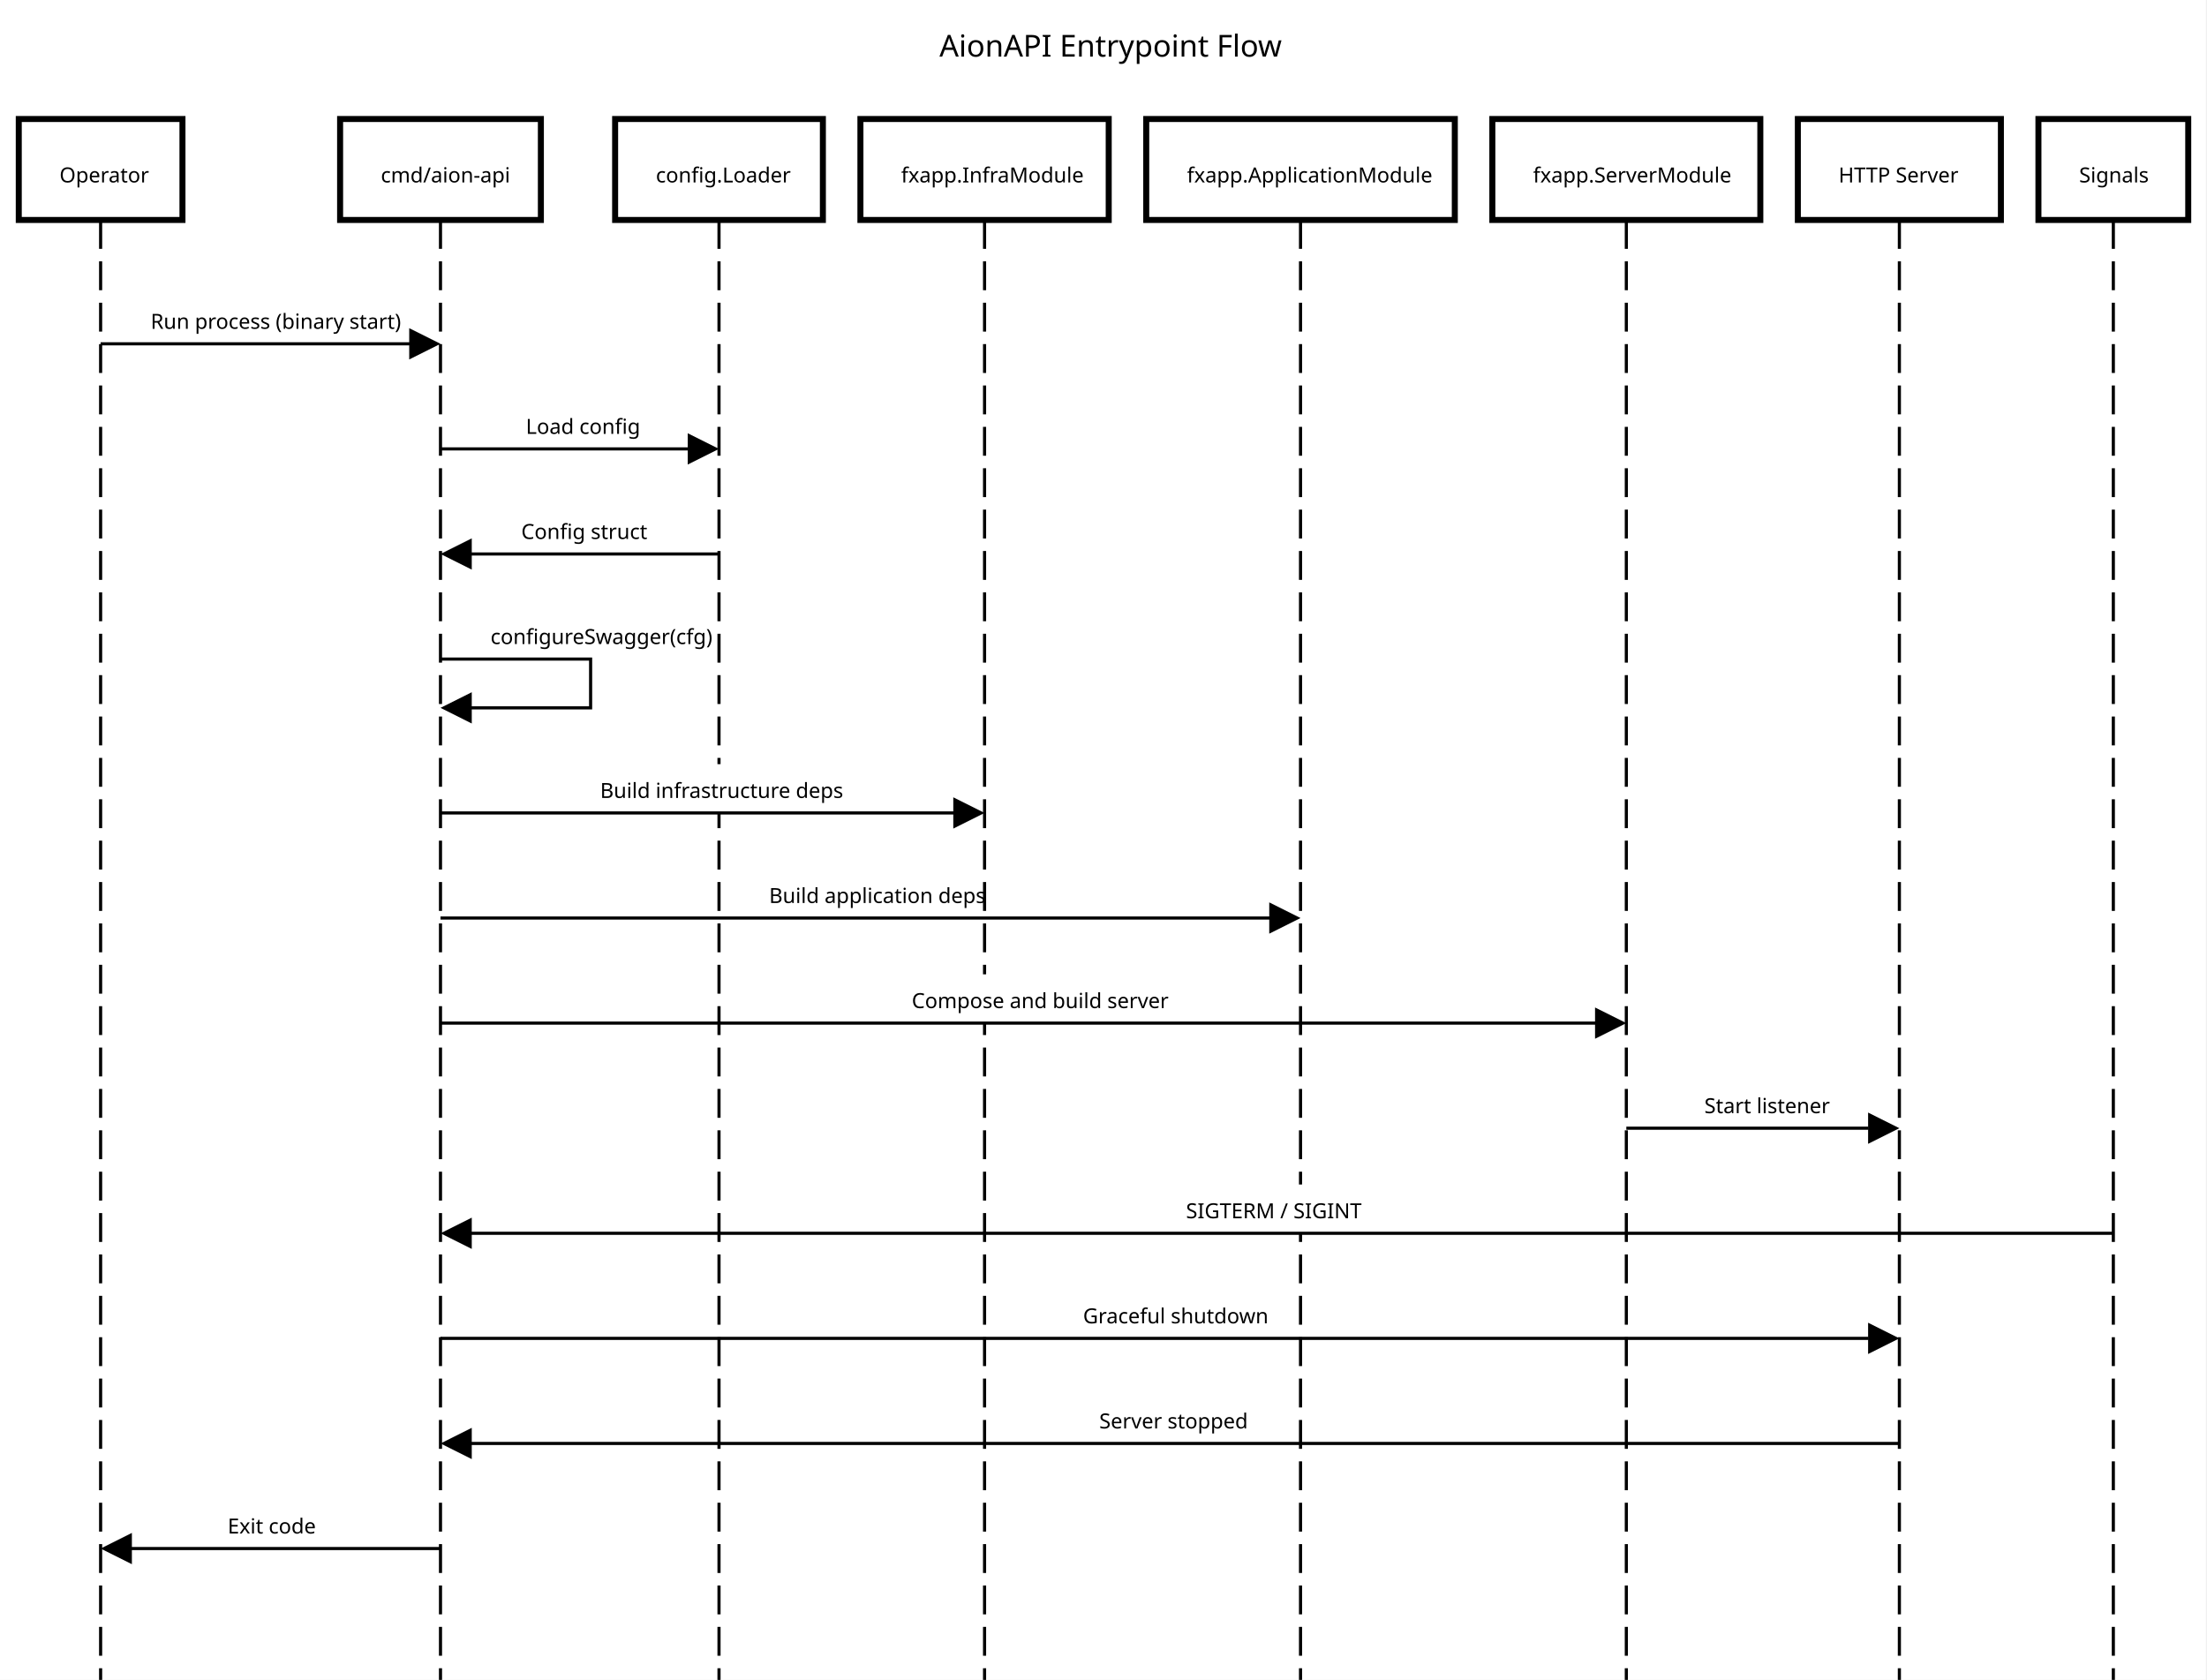
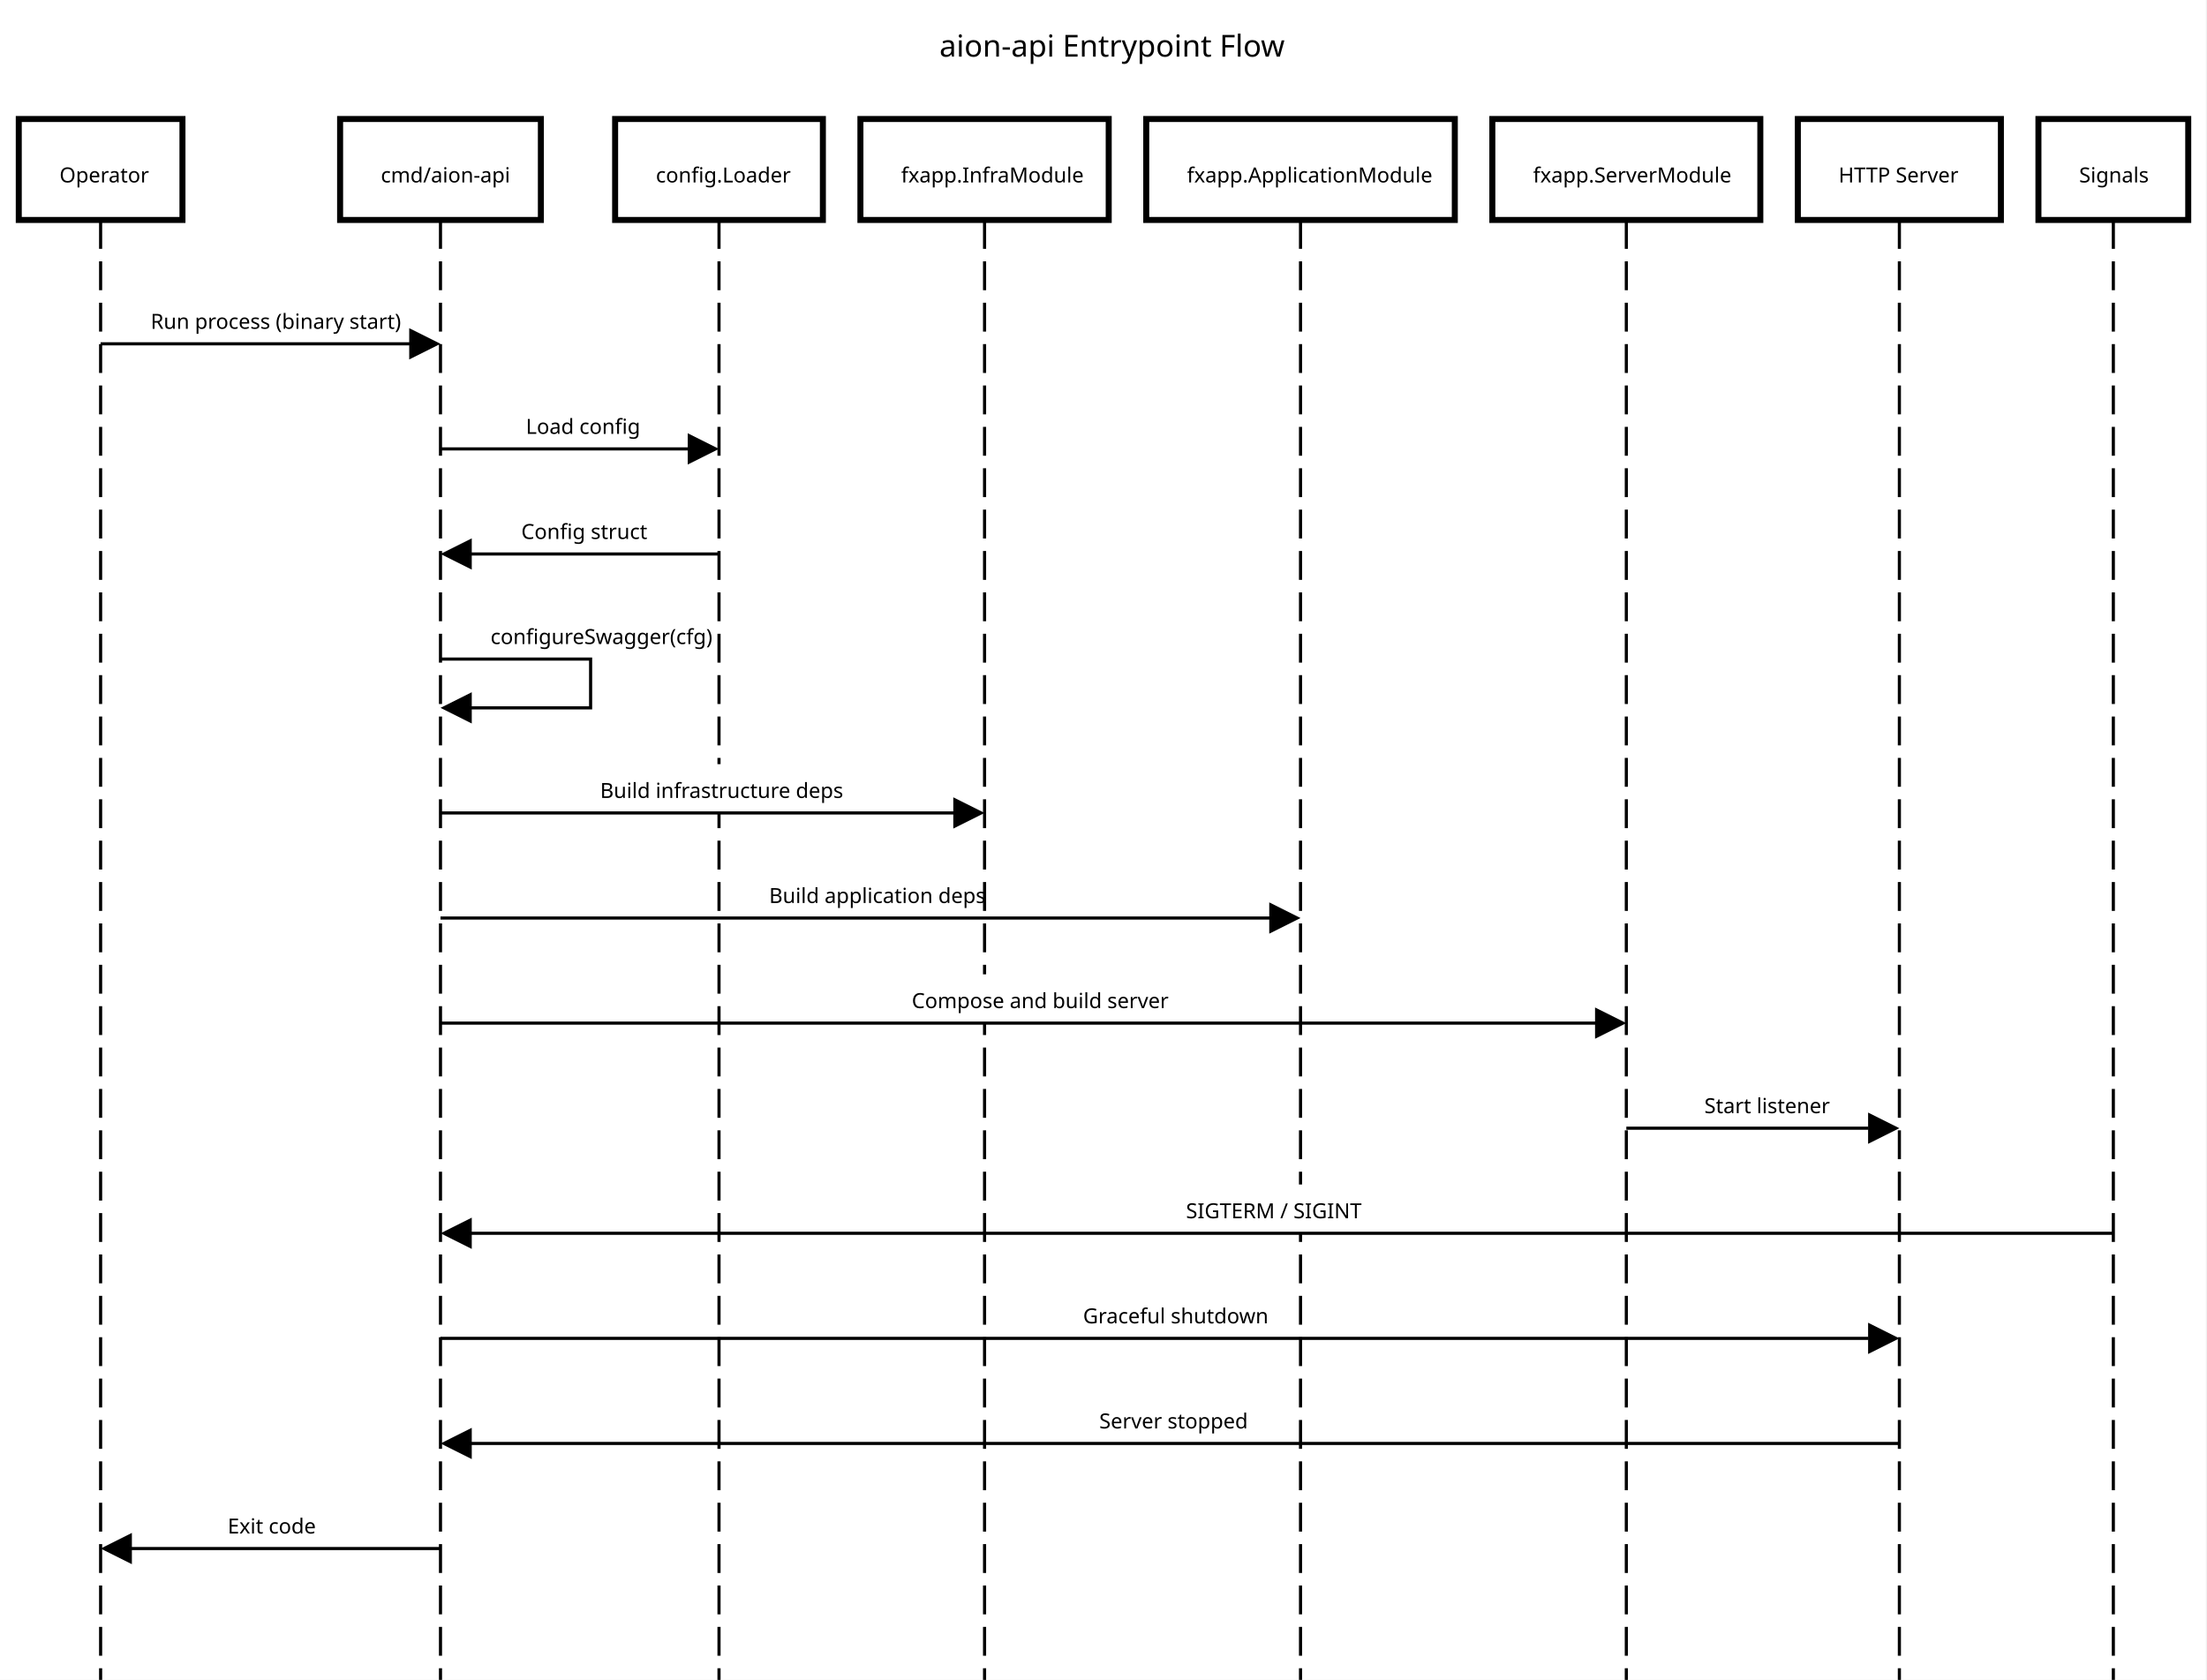
<svg xmlns="http://www.w3.org/2000/svg" version="1.1" width="1551.771" height="1181.135">
  <defs />
  <g>
    <g />
    <g />
    <g />
    <g />
    <g />
    <g />
    <g />
    <g />
    <g />
    <g />
    <g />
    <g />
    <g />
    <g />
    <g />
    <g />
    <g />
    <g />
    <g />
    <g />
    <g />
    <g />
    <g />
    <g />
    <g />
    <g />
    <g />
    <g />
    <g />
    <g />
    <g />
    <g />
    <g />
    <g />
    <g />
    <g />
    <g />
    <g />
    <g />
    <g />
    <g />
    <g />
    <g />
    <g />
    <g />
    <g />
    <g />
    <g />
    <g />
    <g />
    <g />
    <g />
    <g />
    <g />
    <g />
    <g />
    <g />
    <g />
    <g />
    <g />
    <g />
    <g />
    <g />
    <g />
    <g />
    <g />
    <g />
    <g />
    <g />
    <g />
    <g />
    <g />
    <g />
    <g />
    <g />
    <g />
    <g />
    <g />
    <g />
    <g />
    <g />
    <g />
    <g />
    <g />
    <g>
      <rect fill="white" stroke="none" x="0" y="0" width="1551" height="1181" />
    </g>
    <g />
    <g>
      <path fill="none" stroke="black" paint-order="fill stroke markers" d=" M 70.743 154.656 L 70.743 1181.135" stroke-miterlimit="10" stroke-width="2.199" stroke-dasharray="20.298,8.796" />
      <path fill="none" stroke="black" paint-order="fill stroke markers" d=" M 309.714 154.656 L 309.714 1181.135" stroke-miterlimit="10" stroke-width="2.199" stroke-dasharray="20.298,8.796" />
      <path fill="none" stroke="black" paint-order="fill stroke markers" d=" M 505.542 154.656 L 505.542 1181.135" stroke-miterlimit="10" stroke-width="2.199" stroke-dasharray="20.298,8.796" />
      <path fill="none" stroke="black" paint-order="fill stroke markers" d=" M 692.26 154.656 L 692.26 1181.135" stroke-miterlimit="10" stroke-width="2.199" stroke-dasharray="20.298,8.796" />
      <path fill="none" stroke="black" paint-order="fill stroke markers" d=" M 914.417 154.656 L 914.417 1181.135" stroke-miterlimit="10" stroke-width="2.199" stroke-dasharray="20.298,8.796" />
      <path fill="none" stroke="black" paint-order="fill stroke markers" d=" M 1143.494 154.656 L 1143.494 1181.135" stroke-miterlimit="10" stroke-width="2.199" stroke-dasharray="20.298,8.796" />
      <path fill="none" stroke="black" paint-order="fill stroke markers" d=" M 1335.476 154.656 L 1335.476 1181.135" stroke-miterlimit="10" stroke-width="2.199" stroke-dasharray="20.298,8.796" />
      <path fill="none" stroke="black" paint-order="fill stroke markers" d=" M 1485.912 154.656 L 1485.912 1181.135" stroke-miterlimit="10" stroke-width="2.199" stroke-dasharray="20.298,8.796" />
    </g>
    <g>
      <path fill="none" stroke="none" />
      <g>
        <path fill="white" stroke="black" paint-order="fill stroke markers" d=" M 13.194 83.673 L 128.293 83.673 L 128.293 154.656 L 13.194 154.656 L 13.194 83.673 Z" stroke-miterlimit="10" stroke-width="4.222" stroke-dasharray="" />
      </g>
      <g>
        <text fill="black" stroke="none" font-family="sans-serif" font-size="11pt" font-style="normal" font-weight="normal" text-decoration="normal" x="41.824" y="128.268" text-anchor="start" dominant-baseline="alphabetic" xml:space="preserve">Operator</text>
      </g>
      <path fill="none" stroke="none" />
      <g>
        <path fill="white" stroke="black" paint-order="fill stroke markers" d=" M 239.13 83.673 L 380.299 83.673 L 380.299 154.656 L 239.13 154.656 L 239.13 83.673 Z" stroke-miterlimit="10" stroke-width="4.222" stroke-dasharray="" />
      </g>
      <g>
        <text fill="black" stroke="none" font-family="sans-serif" font-size="11pt" font-style="normal" font-weight="normal" text-decoration="normal" x="267.76" y="128.268" text-anchor="start" dominant-baseline="alphabetic" xml:space="preserve">cmd/aion-api</text>
      </g>
      <path fill="none" stroke="none" />
      <g>
        <path fill="white" stroke="black" paint-order="fill stroke markers" d=" M 432.502 83.673 L 578.581 83.673 L 578.581 154.656 L 432.502 154.656 L 432.502 83.673 Z" stroke-miterlimit="10" stroke-width="4.222" stroke-dasharray="" />
      </g>
      <g>
        <text fill="black" stroke="none" font-family="sans-serif" font-size="11pt" font-style="normal" font-weight="normal" text-decoration="normal" x="461.133" y="128.268" text-anchor="start" dominant-baseline="alphabetic" xml:space="preserve">config.Loader</text>
      </g>
      <path fill="none" stroke="none" />
      <g>
        <path fill="white" stroke="black" paint-order="fill stroke markers" d=" M 604.969 83.673 L 779.552 83.673 L 779.552 154.656 L 604.969 154.656 L 604.969 83.673 Z" stroke-miterlimit="10" stroke-width="4.222" stroke-dasharray="" />
      </g>
      <g>
        <text fill="black" stroke="none" font-family="sans-serif" font-size="11pt" font-style="normal" font-weight="normal" text-decoration="normal" x="633.599" y="128.268" text-anchor="start" dominant-baseline="alphabetic" xml:space="preserve">fxapp.InfraModule</text>
      </g>
      <path fill="none" stroke="none" />
      <g>
        <path fill="white" stroke="black" paint-order="fill stroke markers" d=" M 805.939 83.673 L 1022.895 83.673 L 1022.895 154.656 L 805.939 154.656 L 805.939 83.673 Z" stroke-miterlimit="10" stroke-width="4.222" stroke-dasharray="" />
      </g>
      <g>
        <text fill="black" stroke="none" font-family="sans-serif" font-size="11pt" font-style="normal" font-weight="normal" text-decoration="normal" x="834.57" y="128.268" text-anchor="start" dominant-baseline="alphabetic" xml:space="preserve">fxapp.ApplicationModule</text>
      </g>
      <path fill="none" stroke="none" />
      <g>
        <path fill="white" stroke="black" paint-order="fill stroke markers" d=" M 1049.282 83.673 L 1237.706 83.673 L 1237.706 154.656 L 1049.282 154.656 L 1049.282 83.673 Z" stroke-miterlimit="10" stroke-width="4.222" stroke-dasharray="" />
      </g>
      <g>
        <text fill="black" stroke="none" font-family="sans-serif" font-size="11pt" font-style="normal" font-weight="normal" text-decoration="normal" x="1077.913" y="128.268" text-anchor="start" dominant-baseline="alphabetic" xml:space="preserve">fxapp.ServerModule</text>
      </g>
      <path fill="none" stroke="none" />
      <g>
        <path fill="white" stroke="black" paint-order="fill stroke markers" d=" M 1264.093 83.673 L 1406.859 83.673 L 1406.859 154.656 L 1264.093 154.656 L 1264.093 83.673 Z" stroke-miterlimit="10" stroke-width="4.222" stroke-dasharray="" />
      </g>
      <g>
        <text fill="black" stroke="none" font-family="sans-serif" font-size="11pt" font-style="normal" font-weight="normal" text-decoration="normal" x="1292.724" y="128.268" text-anchor="start" dominant-baseline="alphabetic" xml:space="preserve">HTTP Server</text>
      </g>
      <path fill="none" stroke="none" />
      <g>
        <path fill="white" stroke="black" paint-order="fill stroke markers" d=" M 1433.246 83.673 L 1538.577 83.673 L 1538.577 154.656 L 1433.246 154.656 L 1433.246 83.673 Z" stroke-miterlimit="10" stroke-width="4.222" stroke-dasharray="" />
      </g>
      <g>
        <text fill="black" stroke="none" font-family="sans-serif" font-size="11pt" font-style="normal" font-weight="normal" text-decoration="normal" x="1461.877" y="128.268" text-anchor="start" dominant-baseline="alphabetic" xml:space="preserve">Signals</text>
      </g>
    </g>
    <g>
      <g>
-         <text fill="black" stroke="none" font-family="sans-serif" font-size="16pt" font-style="normal" font-weight="normal" text-decoration="normal" x="660.512" y="39.821" text-anchor="start" dominant-baseline="alphabetic" xml:space="preserve">AionAPI Entrypoint Flow</text>
+         <text fill="black" stroke="none" font-family="sans-serif" font-size="16pt" font-style="normal" font-weight="normal" text-decoration="normal" x="660.512" y="39.821" text-anchor="start" dominant-baseline="alphabetic" xml:space="preserve">aion-api Entrypoint Flow</text>
      </g>
      <g>
        <rect fill="white" stroke="none" x="101.969" y="207.431" width="176.52" height="34.304" />
        <text fill="black" stroke="none" font-family="sans-serif" font-size="11pt" font-style="normal" font-weight="normal" text-decoration="normal" x="105.927" y="231.18" text-anchor="start" dominant-baseline="alphabetic" xml:space="preserve">Run process (binary start)</text>
      </g>
      <g>
        <path fill="none" stroke="black" paint-order="fill stroke markers" d=" M 70.743 241.735 L 287.989 241.735" stroke-miterlimit="10" stroke-width="2.199" />
        <g transform="translate(309.7145,241.7347) translate(-309.7145,-241.7347)">
          <path fill="black" stroke="none" paint-order="stroke fill markers" d=" M 287.725 230.74 L 309.714 241.735 L 287.725 252.73 Z" />
        </g>
      </g>
      <g>
        <rect fill="white" stroke="none" x="365.777" y="281.316" width="83.702" height="34.304" />
        <text fill="black" stroke="none" font-family="sans-serif" font-size="11pt" font-style="normal" font-weight="normal" text-decoration="normal" x="369.735" y="305.065" text-anchor="start" dominant-baseline="alphabetic" xml:space="preserve">Load config</text>
      </g>
      <g>
        <path fill="none" stroke="black" paint-order="fill stroke markers" d=" M 309.714 315.62 L 483.816 315.62" stroke-miterlimit="10" stroke-width="2.199" />
        <g transform="translate(505.5417,315.6201) translate(-505.5417,-315.6201)">
          <path fill="black" stroke="none" paint-order="stroke fill markers" d=" M 483.552 304.625 L 505.542 315.62 L 483.552 326.615 Z" />
        </g>
      </g>
      <g>
        <rect fill="white" stroke="none" x="362.535" y="355.202" width="90.186" height="34.304" />
        <text fill="black" stroke="none" font-family="sans-serif" font-size="11pt" font-style="normal" font-weight="normal" text-decoration="normal" x="366.493" y="378.95" text-anchor="start" dominant-baseline="alphabetic" xml:space="preserve">Config struct</text>
      </g>
      <g>
        <path fill="none" stroke="black" paint-order="fill stroke markers" d=" M 505.542 389.505 L 331.44 389.505" stroke-miterlimit="10" stroke-width="2.199" />
        <g transform="translate(309.7145,389.5055) translate(-309.7145,-389.5055)">
          <path fill="black" stroke="none" paint-order="stroke fill markers" d=" M 331.704 378.511 L 309.714 389.505 L 331.704 400.5 Z" />
        </g>
      </g>
      <g>
        <rect fill="white" stroke="none" x="340.94" y="429.087" width="155.366" height="34.304" />
        <text fill="black" stroke="none" font-family="sans-serif" font-size="11pt" font-style="normal" font-weight="normal" text-decoration="normal" x="344.898" y="452.836" text-anchor="start" dominant-baseline="alphabetic" xml:space="preserve">configureSwagger(cfg)</text>
      </g>
      <g>
        <path fill="none" stroke="black" paint-order="fill stroke markers" d=" M 309.714 463.391 L 415.265 463.391 L 415.265 497.695 L 331.44 497.695" stroke-miterlimit="10" stroke-width="2.199" />
        <g transform="translate(309.7145,497.6948) translate(-309.7145,-497.6948)">
          <path fill="black" stroke="none" paint-order="stroke fill markers" d=" M 331.704 486.7 L 309.714 497.695 L 331.704 508.69 Z" />
        </g>
      </g>
      <g>
        <rect fill="white" stroke="none" x="418.008" y="537.276" width="165.958" height="34.304" />
        <text fill="black" stroke="none" font-family="sans-serif" font-size="11pt" font-style="normal" font-weight="normal" text-decoration="normal" x="421.967" y="561.025" text-anchor="start" dominant-baseline="alphabetic" xml:space="preserve">Build infrastructure deps</text>
      </g>
      <g>
        <path fill="none" stroke="black" paint-order="fill stroke markers" d=" M 309.714 571.58 L 670.534 571.58" stroke-miterlimit="10" stroke-width="2.199" />
        <g transform="translate(692.2601,571.5802) translate(-692.2601,-571.5802)">
          <path fill="black" stroke="none" paint-order="stroke fill markers" d=" M 670.27 560.585 L 692.26 571.58 L 670.27 582.575 Z" />
        </g>
      </g>
      <g>
        <rect fill="white" stroke="none" x="536.812" y="611.162" width="150.507" height="34.304" />
        <text fill="black" stroke="none" font-family="sans-serif" font-size="11pt" font-style="normal" font-weight="normal" text-decoration="normal" x="540.77" y="634.911" text-anchor="start" dominant-baseline="alphabetic" xml:space="preserve">Build application deps</text>
      </g>
      <g>
        <path fill="none" stroke="black" paint-order="fill stroke markers" d=" M 309.714 645.466 L 892.691 645.466" stroke-miterlimit="10" stroke-width="2.199" />
        <g transform="translate(914.4169,645.4656) translate(-914.4169,-645.4656)">
          <path fill="black" stroke="none" paint-order="stroke fill markers" d=" M 892.427 634.471 L 914.417 645.466 L 892.427 656.46 Z" />
        </g>
      </g>
      <g>
        <rect fill="white" stroke="none" x="637.106" y="685.047" width="178.997" height="34.304" />
        <text fill="black" stroke="none" font-family="sans-serif" font-size="11pt" font-style="normal" font-weight="normal" text-decoration="normal" x="641.064" y="708.796" text-anchor="start" dominant-baseline="alphabetic" xml:space="preserve">Compose and build server</text>
      </g>
      <g>
        <path fill="none" stroke="black" paint-order="fill stroke markers" d=" M 309.714 719.351 L 1121.768 719.351" stroke-miterlimit="10" stroke-width="2.199" />
        <g transform="translate(1143.494,719.3509) translate(-1143.494,-719.3509)">
          <path fill="black" stroke="none" paint-order="stroke fill markers" d=" M 1121.504 708.356 L 1143.494 719.351 L 1121.504 730.346 Z" />
        </g>
      </g>
      <g>
        <rect fill="white" stroke="none" x="1194.392" y="758.932" width="90.186" height="34.304" />
        <text fill="black" stroke="none" font-family="sans-serif" font-size="11pt" font-style="normal" font-weight="normal" text-decoration="normal" x="1198.35" y="782.681" text-anchor="start" dominant-baseline="alphabetic" xml:space="preserve">Start listener</text>
      </g>
      <g>
        <path fill="none" stroke="black" paint-order="fill stroke markers" d=" M 1143.494 793.236 L 1313.75 793.236" stroke-miterlimit="10" stroke-width="2.199" />
        <g transform="translate(1335.476,793.2363) translate(-1335.476,-793.2363)">
          <path fill="black" stroke="none" paint-order="stroke fill markers" d=" M 1313.486 782.241 L 1335.476 793.236 L 1313.486 804.231 Z" />
        </g>
      </g>
      <g>
        <rect fill="white" stroke="none" x="829.934" y="832.818" width="135.758" height="34.304" />
        <text fill="black" stroke="none" font-family="sans-serif" font-size="11pt" font-style="normal" font-weight="normal" text-decoration="normal" x="833.892" y="856.567" text-anchor="start" dominant-baseline="alphabetic" xml:space="preserve">SIGTERM / SIGINT</text>
      </g>
      <g>
        <path fill="none" stroke="black" paint-order="fill stroke markers" d=" M 1485.912 867.122 L 331.44 867.122" stroke-miterlimit="10" stroke-width="2.199" />
        <g transform="translate(309.7145,867.1217) translate(-309.7145,-867.1217)">
          <path fill="black" stroke="none" paint-order="stroke fill markers" d=" M 331.704 856.127 L 309.714 867.122 L 331.704 878.117 Z" />
        </g>
      </g>
      <g>
        <rect fill="white" stroke="none" x="757.536" y="906.703" width="130.119" height="34.304" />
        <text fill="black" stroke="none" font-family="sans-serif" font-size="11pt" font-style="normal" font-weight="normal" text-decoration="normal" x="761.494" y="930.452" text-anchor="start" dominant-baseline="alphabetic" xml:space="preserve">Graceful shutdown</text>
      </g>
      <g>
        <path fill="none" stroke="black" paint-order="fill stroke markers" d=" M 309.714 941.007 L 1313.75 941.007" stroke-miterlimit="10" stroke-width="2.199" />
        <g transform="translate(1335.476,941.0071) translate(-1335.476,-941.0071)">
          <path fill="black" stroke="none" paint-order="stroke fill markers" d=" M 1313.486 930.012 L 1335.476 941.007 L 1313.486 952.002 Z" />
        </g>
      </g>
      <g>
        <rect fill="white" stroke="none" x="768.94" y="980.589" width="107.311" height="34.304" />
        <text fill="black" stroke="none" font-family="sans-serif" font-size="11pt" font-style="normal" font-weight="normal" text-decoration="normal" x="772.898" y="1004.337" text-anchor="start" dominant-baseline="alphabetic" xml:space="preserve">Server stopped</text>
      </g>
      <g>
        <path fill="none" stroke="black" paint-order="fill stroke markers" d=" M 1335.476 1014.892 L 331.44 1014.892" stroke-miterlimit="10" stroke-width="2.199" />
        <g transform="translate(309.7145,1014.892) translate(-309.7145,-1014.892)">
          <path fill="black" stroke="none" paint-order="stroke fill markers" d=" M 331.704 1003.898 L 309.714 1014.892 L 331.704 1025.887 Z" />
        </g>
      </g>
      <g>
        <rect fill="white" stroke="none" x="156.128" y="1054.474" width="68.202" height="34.304" />
        <text fill="black" stroke="none" font-family="sans-serif" font-size="11pt" font-style="normal" font-weight="normal" text-decoration="normal" x="160.086" y="1078.223" text-anchor="start" dominant-baseline="alphabetic" xml:space="preserve">Exit code</text>
      </g>
      <g>
        <path fill="none" stroke="black" paint-order="fill stroke markers" d=" M 309.714 1088.778 L 92.469 1088.778" stroke-miterlimit="10" stroke-width="2.199" />
        <g transform="translate(70.7433,1088.778) translate(-70.7433,-1088.778)">
          <path fill="black" stroke="none" paint-order="stroke fill markers" d=" M 92.733 1077.783 L 70.743 1088.778 L 92.733 1099.773 Z" />
        </g>
      </g>
    </g>
  </g>
</svg>
